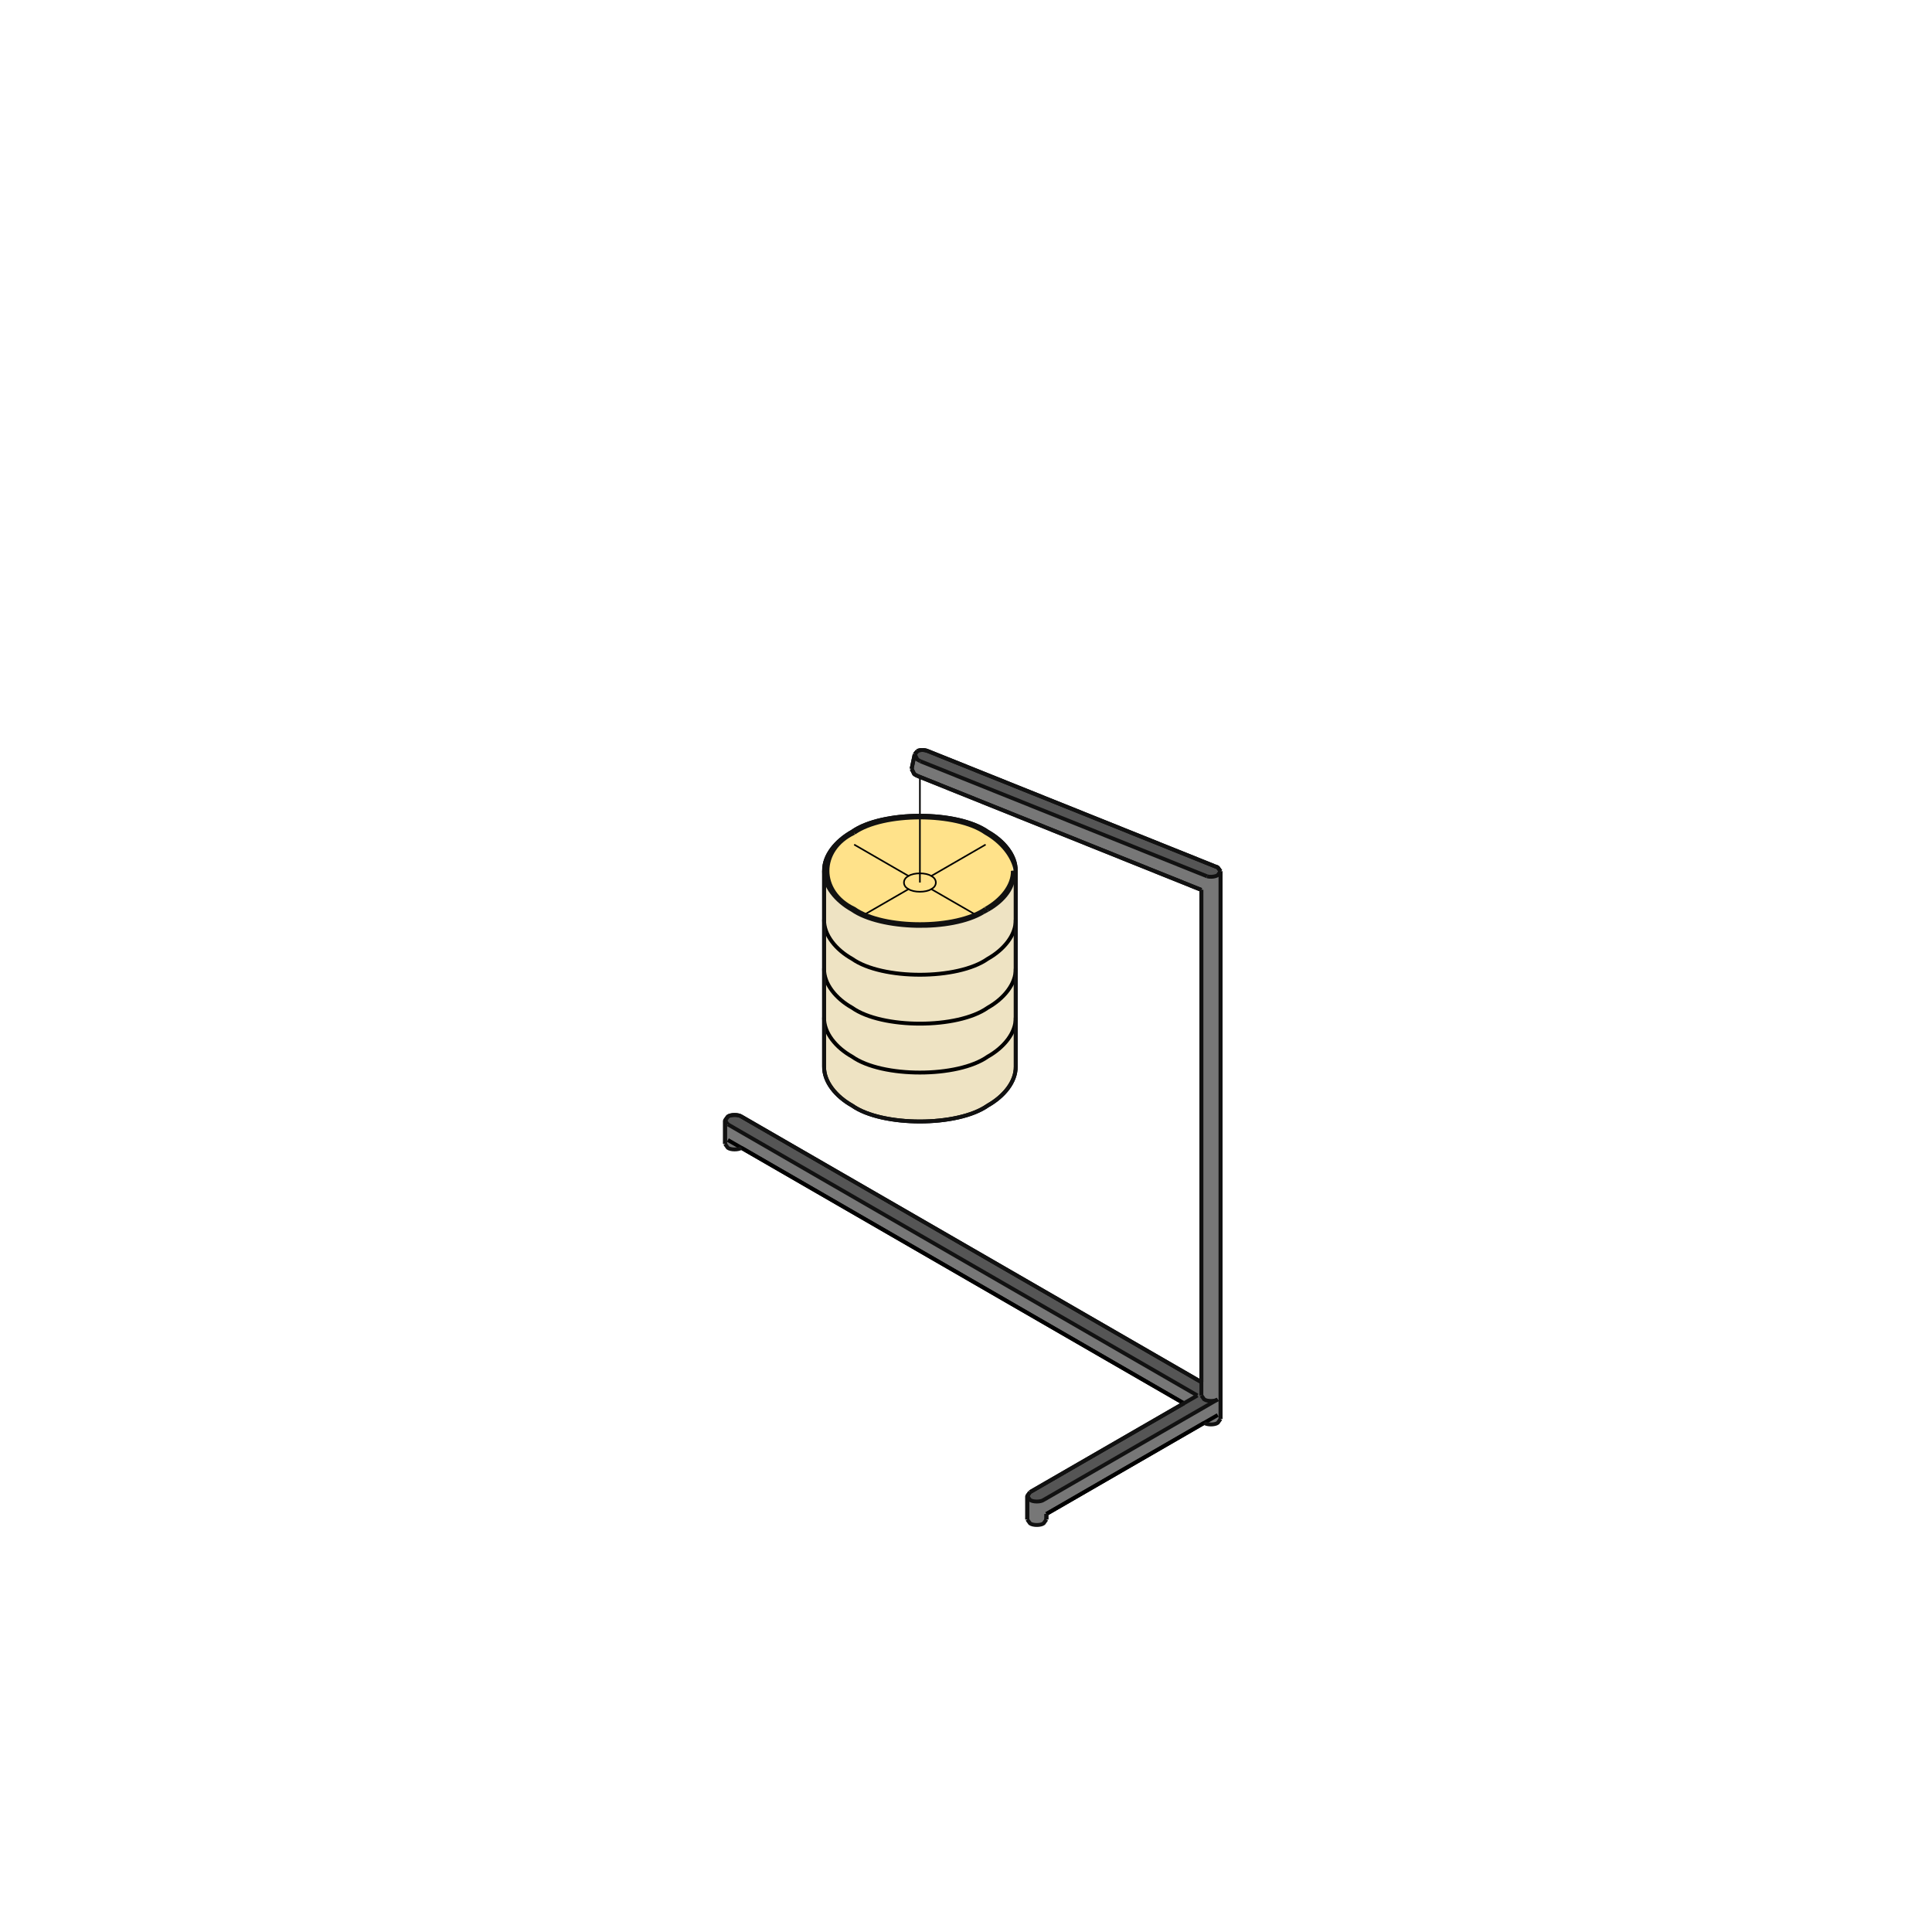
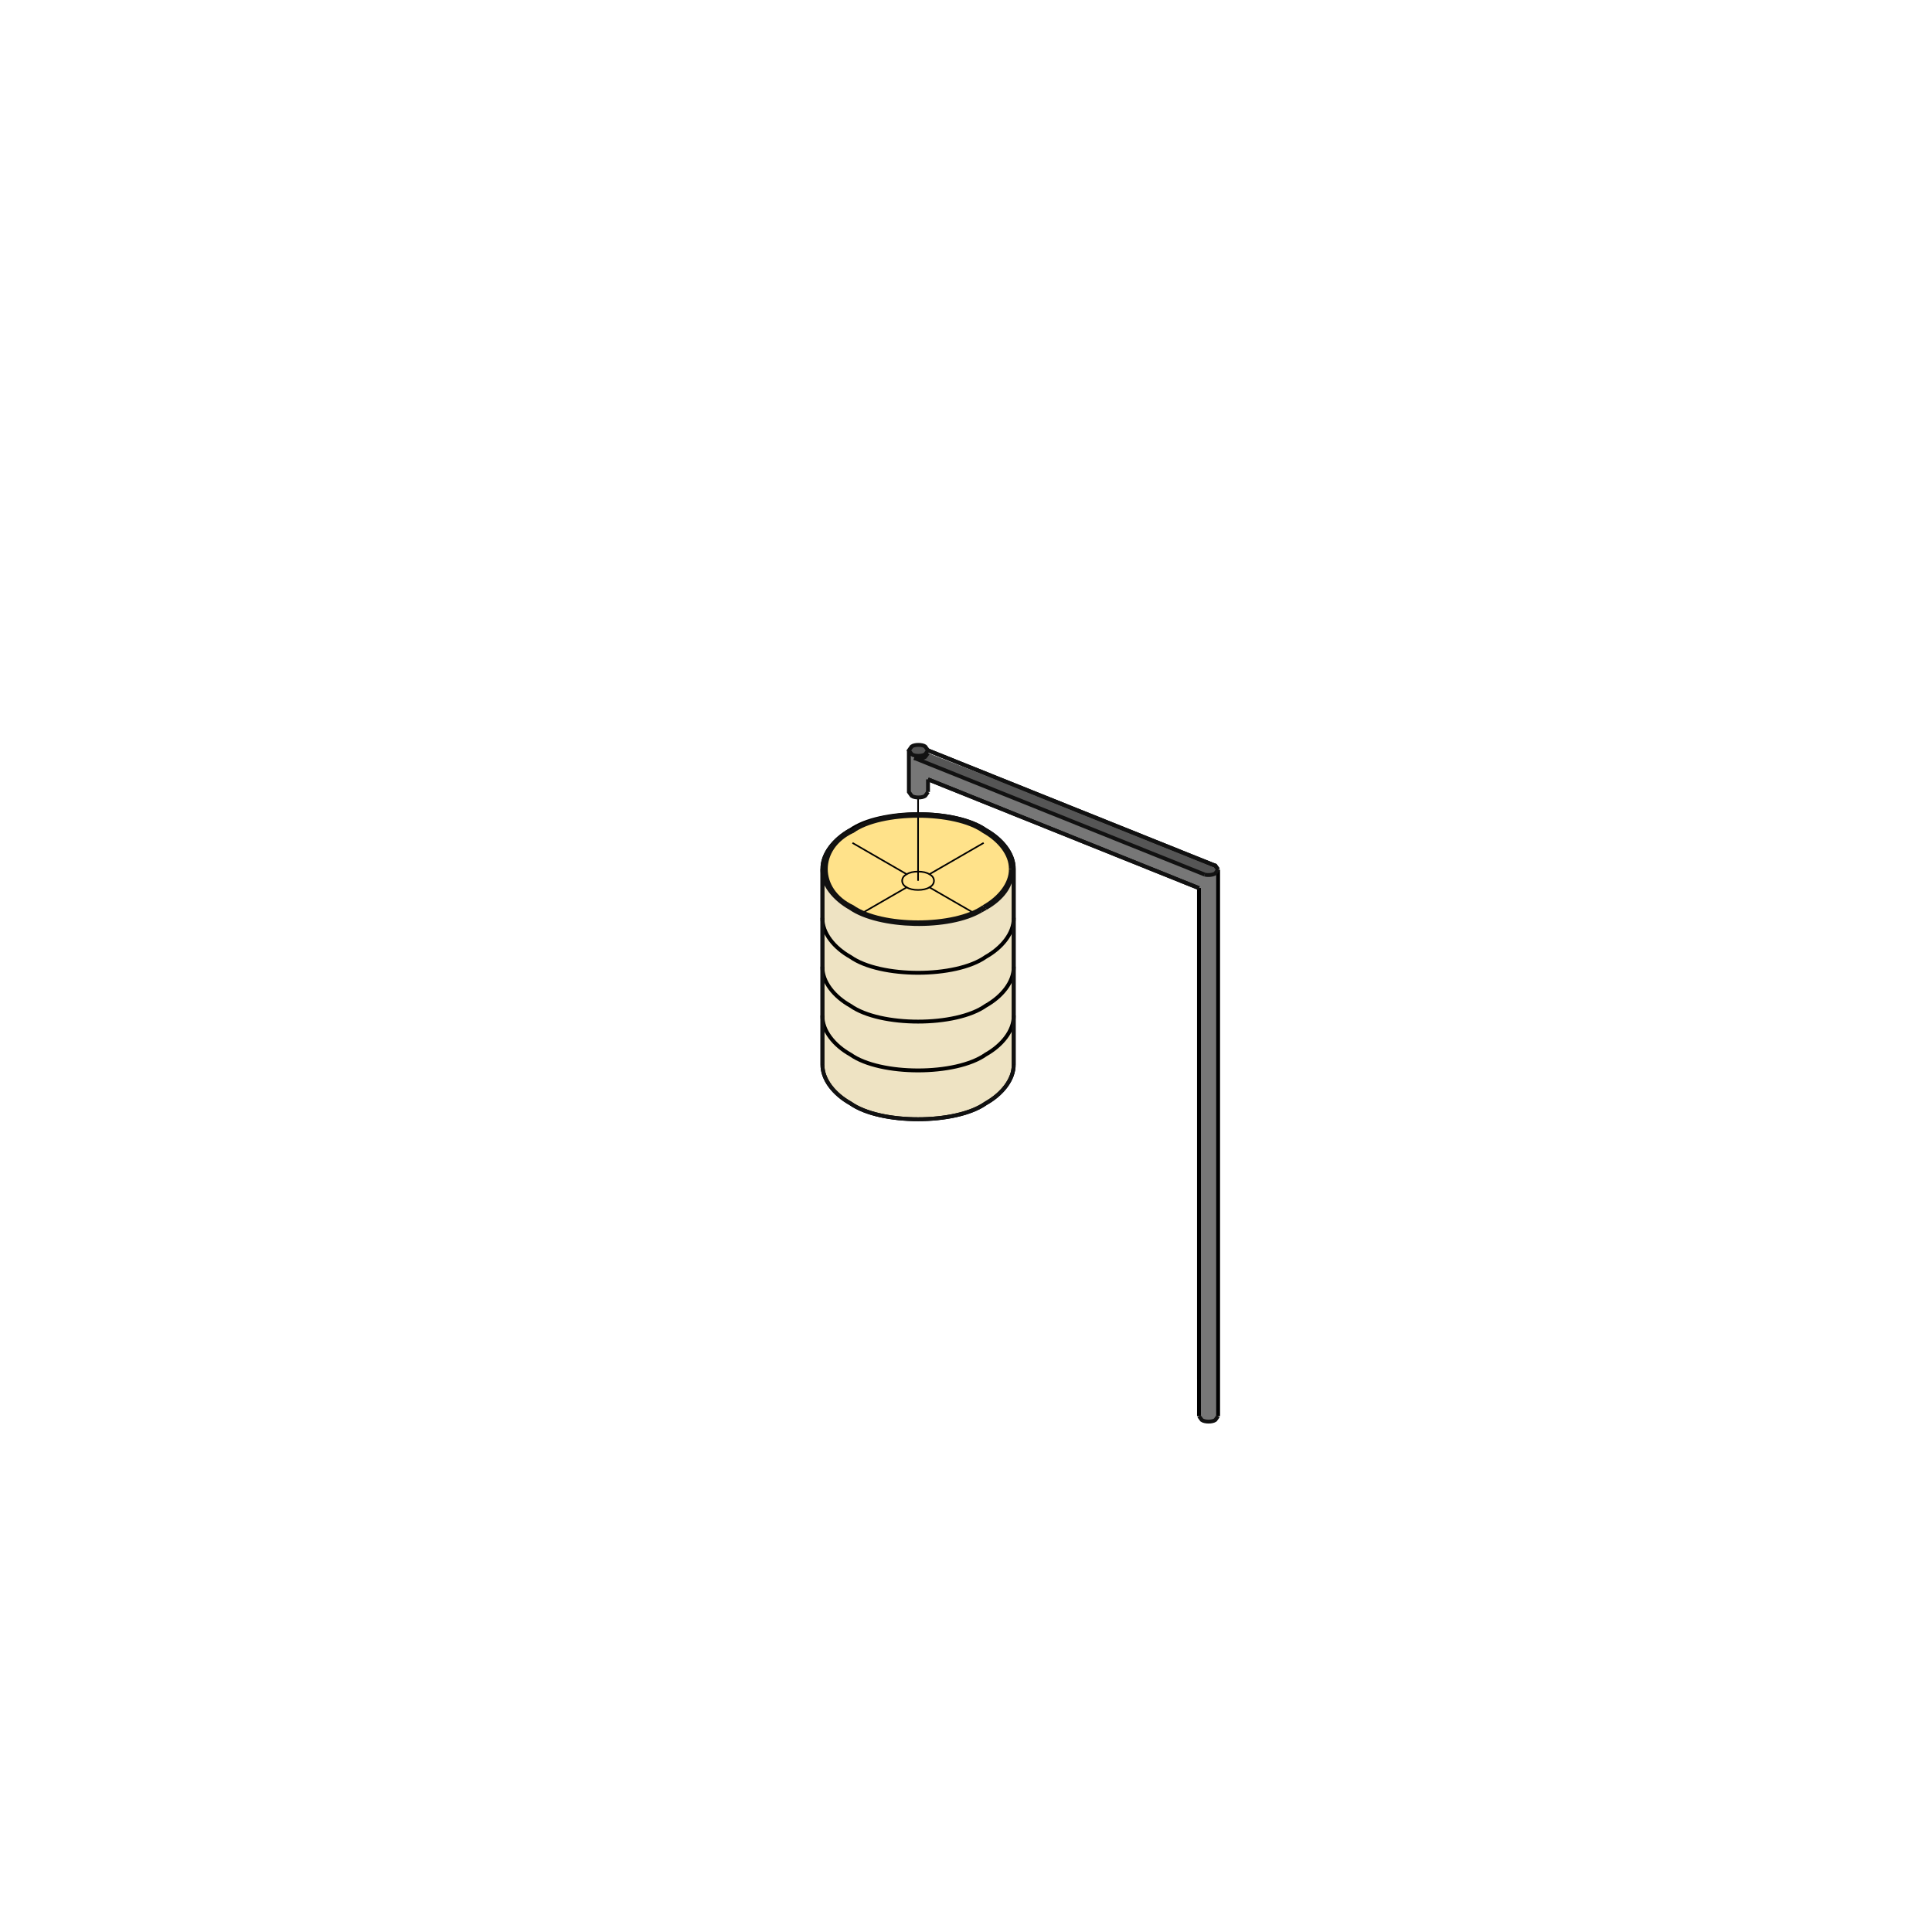
<svg xmlns="http://www.w3.org/2000/svg" version="1.1" width="120pt" height="120pt" viewBox="0 0 120 120" overflow="visible">
-   <path d="M62.91,54.087 C62.926,55.017 62.189,55.9 61.219,56.444 L60.539,56.78 C58.747,57.624 55.527,57.624 53.735,56.78 L53.054,56.444 C50.842,55.402 50.842,52.772 53.054,51.73 C54.86,50.453 59.414,50.453 61.219,51.73 C62.189,52.275 62.926,53.158 62.91,54.087 z" stroke="Black" stroke-width="0" fill="#FFE28A" fill-opacity="1" />
-   <path d="M63.089,66.24 C63.105,67.198 62.345,68.108 61.345,68.67 C59.484,69.986 54.789,69.986 52.928,68.67 C51.928,68.108 51.169,67.198 51.185,66.24 L51.185,54.087 C51.169,53.129 51.928,52.219 52.928,51.657 C54.789,50.34 59.484,50.34 61.345,51.657 C62.345,52.219 63.105,53.129 63.089,54.087 z M53.054,51.73 C50.842,52.772 50.842,55.402 53.054,56.444 L53.735,56.78 C55.527,57.624 58.747,57.624 60.539,56.78 L61.219,56.444 C62.189,55.9 62.926,55.017 62.91,54.087 C62.926,53.158 62.189,52.275 61.219,51.73 C59.414,50.453 54.86,50.453 53.054,51.73 z" stroke="Black" stroke-width="0" fill="#EEE3C3" fill-opacity="1" />
-   <path d="M74.62,85.846 L74.62,86.675 L74.792,86.917 C74.975,87.044 75.422,87.053 75.617,86.929 L64.82,93.163 C64.634,93.295 64.164,93.295 63.978,93.163 L63.804,92.929 L63.978,92.677 L74.374,86.675 L45.208,69.836 L45.033,69.602 L45.208,69.35 C45.394,69.219 45.863,69.219 46.049,69.35 z" stroke="Black" stroke-width="0" fill="#555555" fill-opacity="1" />
-   <path d="M57.165,47.281 L56.98,47.177 L56.813,46.855 L56.984,46.647 C57.123,46.567 57.414,46.557 57.63,46.65 L75.433,53.795 L75.636,53.872 L75.811,54.115 L75.636,54.358 C75.494,54.45 75.19,54.492 74.971,54.428 z" stroke="Black" stroke-width="0" fill="#555555" fill-opacity="1" />
-   <path d="M73.532,87.161 L46.049,71.294 C45.863,71.426 45.394,71.426 45.208,71.294 L45.033,71.051 L45.033,69.602 L45.208,69.836 L74.374,86.675 z" stroke="Black" stroke-width="0" fill="#777777" fill-opacity="1" />
-   <path d="M74.62,55.275 L56.978,48.192 L56.787,48.088 L56.622,47.755 L56.813,46.855 L56.98,47.177 L57.165,47.281 L74.971,54.428 C75.19,54.492 75.494,54.45 75.636,54.358 L75.811,54.124 L75.811,88.133 L75.636,88.376 C75.45,88.508 74.981,88.508 74.795,88.376 L64.994,94.035 L64.994,94.378 L64.82,94.621 C64.634,94.753 64.164,94.753 63.978,94.621 L63.804,94.378 L63.804,92.929 L63.978,93.163 C64.164,93.295 64.634,93.295 64.82,93.163 L75.617,86.929 C75.422,87.053 74.975,87.044 74.795,86.918 L74.62,86.675 z" stroke="Black" stroke-width="0" fill="#777777" fill-opacity="1" />
-   <path d="M56.622,47.755 L56.787,48.088" stroke="#000000" stroke-width="0.24" fill="none" />
-   <path d="M56.815,46.844 L56.622,47.755" stroke="#000000" stroke-width="0.24" fill="none" />
-   <path d="M64.994,94.378 L64.994,94.035" stroke="#000000" stroke-width="0.24" fill="none" />
-   <path d="M56.984,46.647 L56.815,46.844" stroke="#000000" stroke-width="0.24" fill="none" />
-   <path d="M63.978,92.677 L63.804,92.92" stroke="#000000" stroke-width="0.24" fill="none" />
-   <path d="M63.089,54.087 C63.105,53.129 62.345,52.219 61.345,51.657 C59.484,50.34 54.789,50.34 52.928,51.657 C51.928,52.219 51.169,53.129 51.185,54.087 L51.185,66.24 C51.169,67.198 51.928,68.108 52.928,68.67 C54.789,69.986 59.484,69.986 61.345,68.67 C62.345,68.108 63.105,67.198 63.089,66.24 z" stroke="#000000" stroke-width="0.24" fill="none" />
-   <path d="M57.63,46.65 C57.414,46.557 57.123,46.567 56.984,46.647" stroke="#000000" stroke-width="0.24" fill="none" />
-   <path d="M75.433,53.795 L57.63,46.65" stroke="#000000" stroke-width="0.24" fill="none" />
-   <path d="M75.636,87.89 L64.994,94.035" stroke="#000000" stroke-width="0.24" fill="none" />
-   <path d="M63.804,92.929 L63.804,94.378" stroke="#000000" stroke-width="0.24" fill="none" />
-   <path d="M73.532,87.162 L63.978,92.677" stroke="#000000" stroke-width="0.24" fill="none" />
-   <path d="M46.049,71.294 L73.532,87.162" stroke="#000000" stroke-width="0.24" fill="none" />
-   <path d="M45.033,69.602 L45.033,71.051" stroke="#000000" stroke-width="0.24" fill="none" />
-   <path d="M75.636,53.872 L75.436,53.796" stroke="#000000" stroke-width="0.24" fill="none" />
-   <path d="M45.208,69.35 L45.033,69.593" stroke="#000000" stroke-width="0.24" fill="none" />
-   <path d="M75.811,54.115 L75.636,53.872" stroke="#000000" stroke-width="0.24" fill="none" />
-   <path d="M46.049,69.35 C45.863,69.219 45.394,69.219 45.208,69.35" stroke="#000000" stroke-width="0.24" fill="none" />
-   <path d="M74.62,85.846 L46.049,69.35" stroke="#000000" stroke-width="0.24" fill="none" />
-   <path d="M75.811,88.133 L75.811,54.124" stroke="#000000" stroke-width="0.24" fill="none" />
-   <path d="M74.62,55.275 L74.62,85.846" stroke="#000000" stroke-width="0.24" fill="none" />
-   <path d="M45.208,70.808 L73.532,87.162" stroke="#000000" stroke-width="0.24" fill="none" />
-   <path d="M56.978,48.192 L74.62,55.275" stroke="#000000" stroke-width="0.24" fill="none" />
-   <path d="M56.787,48.088 L56.977,48.194" stroke="#000000" stroke-width="0.24" fill="none" />
-   <path d="M60.539,56.78 L57.841,55.223" stroke="#000000" stroke-width="0.1" fill="none" />
-   <path d="M63.089,57.125 C63.105,58.084 62.345,58.994 61.345,59.555 C59.484,60.872 54.789,60.872 52.928,59.555 C51.928,58.994 51.169,58.084 51.185,57.125" stroke="#000000" stroke-width="0.24" fill="none" />
-   <path d="M57.841,55.223 C58.222,55.043 58.222,54.59 57.841,54.41 C57.529,54.19 56.744,54.19 56.433,54.41 C56.051,54.59 56.051,55.043 56.433,55.223 C56.744,55.443 57.529,55.443 57.841,55.223 z" stroke="#000000" stroke-width="0.1" fill="none" />
-   <path d="M57.137,48.256 L57.137,54.816" stroke="#000000" stroke-width="0.1" fill="none" />
-   <path d="M63.089,60.163 C63.105,61.122 62.345,62.032 61.345,62.593 C59.484,63.91 54.789,63.91 52.928,62.593 C51.928,62.032 51.169,61.122 51.185,60.163" stroke="#000000" stroke-width="0.24" fill="none" />
-   <path d="M63.089,63.201 C63.105,64.16 62.345,65.07 61.345,65.631 C59.484,66.948 54.789,66.948 52.928,65.631 C51.928,65.07 51.169,64.16 51.185,63.202" stroke="#000000" stroke-width="0.24" fill="none" />
-   <path d="M53.735,56.78 L56.433,55.223" stroke="#000000" stroke-width="0.1" fill="none" />
-   <path d="M56.433,54.41 L53.054,52.459" stroke="#000000" stroke-width="0.1" fill="none" />
-   <path d="M57.841,54.41 L61.219,52.459" stroke="#000000" stroke-width="0.1" fill="none" />
-   <path d="M64.994,94.035 L74.795,88.376" stroke="#000000" stroke-width="0.24" fill="none" />
-   <path d="M61.075,56.664 C59.093,57.867 54.705,57.754 52.928,56.517 C51.928,55.956 51.169,55.046 51.185,54.087" stroke="#111111" stroke-width="0.24" fill="none" />
-   <path d="M61.219,56.444 C62.189,55.9 62.926,55.017 62.91,54.087 C63.105,55.046 62.345,55.956 61.345,56.517" stroke="#111111" stroke-width="0.24" fill="none" />
-   <path d="M74.971,54.428 L57.165,47.281" stroke="#111111" stroke-width="0.24" fill="none" />
-   <path d="M74.62,85.846 L46.049,69.35" stroke="#111111" stroke-width="0.24" fill="none" />
-   <path d="M46.049,71.294 C45.863,71.426 45.394,71.426 45.208,71.294 L45.033,71.051" stroke="#111111" stroke-width="0.24" fill="none" />
-   <path d="M57.63,46.65 C57.414,46.557 57.123,46.567 56.984,46.647" stroke="#111111" stroke-width="0.24" fill="none" />
-   <path d="M56.622,47.755 L56.815,46.844" stroke="#111111" stroke-width="0.24" fill="none" />
-   <path d="M64.994,94.378 L64.82,94.621 C64.634,94.753 64.164,94.753 63.978,94.621 L63.804,94.378" stroke="#111111" stroke-width="0.24" fill="none" />
-   <path d="M61.219,56.444 C59.414,57.722 54.86,57.722 53.054,56.444 C50.842,55.402 50.842,52.772 53.054,51.73" stroke="#111111" stroke-width="0.24" fill="none" />
-   <path d="M63.089,54.087 L63.089,66.24" stroke="#111111" stroke-width="0.24" fill="none" />
-   <path d="M51.185,66.24 L51.185,54.087" stroke="#111111" stroke-width="0.24" fill="none" />
-   <path d="M52.928,51.657 C54.789,50.34 59.484,50.34 61.345,51.657 C62.345,52.219 63.105,53.129 63.089,54.087 C62.926,53.158 62.189,52.275 61.219,51.73 C59.414,50.453 54.86,50.453 53.054,51.73" stroke="#111111" stroke-width="0.24" fill="none" />
-   <path d="M63.978,92.677 L74.374,86.676" stroke="#111111" stroke-width="0.24" fill="none" />
-   <path d="M57.63,46.65 L75.433,53.795" stroke="#111111" stroke-width="0.24" fill="none" />
-   <path d="M75.811,88.133 L75.636,88.376 C75.45,88.508 74.981,88.508 74.795,88.377" stroke="#111111" stroke-width="0.24" fill="none" />
-   <path d="M64.994,94.035 L64.994,94.378" stroke="#111111" stroke-width="0.24" fill="none" />
-   <path d="M75.811,54.115 L75.811,88.133" stroke="#111111" stroke-width="0.24" fill="none" />
-   <path d="M75.436,53.796 L75.636,53.872 L75.811,54.115" stroke="#111111" stroke-width="0.24" fill="none" />
-   <path d="M74.62,55.275 L56.978,48.192" stroke="#111111" stroke-width="0.24" fill="none" />
-   <path d="M74.62,86.675 L74.62,55.275" stroke="#111111" stroke-width="0.24" fill="none" />
-   <path d="M75.811,54.115 L75.636,54.358 C75.494,54.45 75.19,54.492 74.971,54.428" stroke="#111111" stroke-width="0.24" fill="none" />
-   <path d="M56.984,46.647 L56.815,46.844" stroke="#111111" stroke-width="0.24" fill="none" />
-   <path d="M45.033,71.051 L45.033,69.593 L45.208,69.35 C45.394,69.219 45.863,69.219 46.049,69.35" stroke="#111111" stroke-width="0.24" fill="none" />
-   <path d="M56.622,47.755 L56.787,48.088 L56.977,48.194" stroke="#111111" stroke-width="0.24" fill="none" />
-   <path d="M63.804,94.378 L63.804,92.92 L63.978,92.677" stroke="#111111" stroke-width="0.24" fill="none" />
-   <path d="M45.208,69.836 L74.374,86.676" stroke="#111111" stroke-width="0.24" fill="none" />
-   <path d="M45.208,69.836 L45.033,69.593" stroke="#111111" stroke-width="0.24" fill="none" />
-   <path d="M75.636,86.919 L64.82,93.163 C64.634,93.295 64.164,93.295 63.978,93.163 L63.804,92.92" stroke="#111111" stroke-width="0.24" fill="none" />
-   <path d="M56.815,46.844 L56.98,47.177 L57.165,47.281" stroke="#111111" stroke-width="0.24" fill="none" />
-   <path d="M74.62,86.675 L74.792,86.917 C74.981,87.05 75.45,87.05 75.636,86.918" stroke="#111111" stroke-width="0.24" fill="none" />
-   <path d="M61.345,68.67 C59.484,69.986 54.789,69.986 52.928,68.67 C51.928,68.108 51.169,67.198 51.185,66.24" stroke="#111111" stroke-width="0.24" fill="none" />
-   <path d="M63.089,66.24 C63.105,67.198 62.345,68.108 61.345,68.67" stroke="#111111" stroke-width="0.24" fill="none" />
-   <path d="M51.185,54.087 C51.169,53.129 51.928,52.219 52.928,51.657" stroke="#111111" stroke-width="0.24" fill="none" />
-   <path d="M61.345,56.517 L61.075,56.664" stroke="#111111" stroke-width="0.24" fill="none" />
+   <path d="M62.784,53.979 C62.8,54.907 62.065,55.788 61.097,56.331 L60.418,56.667 C58.63,57.509 55.416,57.509 53.627,56.667 L52.948,56.331 C50.74,55.291 50.74,52.667 52.948,51.627 C54.75,50.352 59.295,50.352 61.097,51.627 C62.065,52.17 62.8,53.051 62.784,53.979 z" stroke="Black" stroke-width="0" fill="#FFE28A" fill-opacity="1" />
+   <path d="M62.963,66.107 C62.978,67.064 62.221,67.972 61.223,68.532 C59.366,69.846 54.68,69.846 52.822,68.532 C51.825,67.972 51.067,67.064 51.083,66.107 L51.083,53.979 C51.067,53.023 51.825,52.114 52.822,51.554 C54.68,50.24 59.366,50.24 61.223,51.554 C62.221,52.114 62.978,53.023 62.963,53.979 z M52.948,51.627 C50.74,52.667 50.74,55.291 52.948,56.331 L53.627,56.667 C55.416,57.509 58.63,57.509 60.418,56.667 L61.097,56.331 C62.065,55.788 62.8,54.907 62.784,53.979 C62.8,53.051 62.065,52.17 61.097,51.627 C59.295,50.352 54.75,50.352 52.948,51.627 z" stroke="Black" stroke-width="0" fill="#EEE3C3" fill-opacity="1" />
+   <path d="M56.452,46.607 L56.626,46.364 C56.812,46.233 57.28,46.233 57.466,46.364 L57.64,46.607 L57.466,46.849 C57.28,46.981 56.811,46.981 56.626,46.849 z" stroke="Black" stroke-width="0" fill="#555555" fill-opacity="1" />
+   <path d="M74.821,54.319 L56.783,47.079 C57.003,47.149 57.319,47.109 57.466,47.014 L57.64,46.772 L75.282,53.688 L75.485,53.764 L75.659,54.007 L75.485,54.249 C75.342,54.341 75.04,54.383 74.821,54.319 z" stroke="Black" stroke-width="0" fill="#555555" fill-opacity="1" />
+   <path d="M57.64,48.407 L57.64,49.191 L57.466,49.433 C57.28,49.565 56.811,49.565 56.626,49.433 L56.452,49.191 L56.452,46.616 L56.626,46.849 C56.811,46.981 57.28,46.981 57.466,46.849 L57.64,46.616 L57.466,47.014 C57.319,47.109 57.003,47.149 56.783,47.079 L74.821,54.319 C75.04,54.383 75.342,54.341 75.485,54.249 L75.659,54.016 L75.659,87.957 L75.485,88.199 C75.299,88.331 74.831,88.331 74.645,88.199 L74.471,87.959 L74.471,85.674 L74.471,55.165 z" stroke="Black" stroke-width="0" fill="#777777" fill-opacity="1" />
+   <path d="M62.963,53.979 C62.978,53.023 62.221,52.114 61.223,51.554 C59.366,50.24 54.68,50.24 52.822,51.554 C51.825,52.114 51.067,53.023 51.083,53.979 L51.083,66.107 C51.067,67.064 51.825,67.972 52.822,68.532 C54.68,69.846 59.366,69.846 61.223,68.532 C62.221,67.972 62.978,67.064 62.963,66.107 z" stroke="#000000" stroke-width="0.24" fill="none" />
+   <path d="M75.659,54.007 L75.485,53.764 L75.285,53.688" stroke="#000000" stroke-width="0.24" fill="none" />
+   <path d="M74.471,87.959 L74.471,55.165" stroke="#000000" stroke-width="0.24" fill="none" />
+   <path d="M57.64,48.407 L74.471,55.165" stroke="#000000" stroke-width="0.24" fill="none" />
+   <path d="M75.282,53.688 L57.64,46.607" stroke="#000000" stroke-width="0.24" fill="none" />
+   <path d="M75.659,87.957 L75.659,54.016" stroke="#000000" stroke-width="0.24" fill="none" />
+   <path d="M74.471,55.165 L74.471,85.674" stroke="#000000" stroke-width="0.24" fill="none" />
+   <path d="M57.725,55.112 C58.106,54.933 58.106,54.48 57.725,54.301 C57.414,54.081 56.631,54.081 56.32,54.301 C55.939,54.48 55.939,54.933 56.32,55.112 C56.631,55.332 57.414,55.332 57.725,55.112 z" stroke="#000000" stroke-width="0.1" fill="none" />
+   <path d="M62.963,57.011 C62.979,57.967 62.221,58.876 61.223,59.436 C59.366,60.75 54.68,60.75 52.822,59.436 C51.825,58.876 51.067,57.968 51.083,57.011" stroke="#000000" stroke-width="0.24" fill="none" />
+   <path d="M62.963,60.043 C62.978,61 62.221,61.908 61.223,62.468 C59.366,63.782 54.68,63.782 52.822,62.468 C51.825,61.908 51.067,61 51.083,60.043" stroke="#000000" stroke-width="0.24" fill="none" />
+   <path d="M62.963,63.075 C62.979,64.032 62.221,64.94 61.223,65.5 C59.366,66.814 54.68,66.814 52.822,65.5 C51.825,64.94 51.067,64.032 51.083,63.075" stroke="#000000" stroke-width="0.24" fill="none" />
+   <path d="M57.725,54.301 L61.097,52.354" stroke="#000000" stroke-width="0.1" fill="none" />
+   <path d="M56.32,54.301 L52.948,52.354" stroke="#000000" stroke-width="0.1" fill="none" />
+   <path d="M53.627,56.667 L56.32,55.112" stroke="#000000" stroke-width="0.1" fill="none" />
+   <path d="M60.418,56.667 L57.725,55.112" stroke="#000000" stroke-width="0.1" fill="none" />
+   <path d="M57.023,49.533 L57.023,54.707" stroke="#000000" stroke-width="0.1" fill="none" />
+   <path d="M60.953,56.551 C58.975,57.751 54.596,57.638 52.822,56.404 C51.825,55.844 51.067,54.936 51.083,53.979" stroke="#111111" stroke-width="0.24" fill="none" />
+   <path d="M61.223,56.404 L60.953,56.551" stroke="#111111" stroke-width="0.24" fill="none" />
+   <path d="M51.083,53.979 C51.067,53.023 51.825,52.114 52.822,51.554" stroke="#111111" stroke-width="0.24" fill="none" />
+   <path d="M61.223,68.532 C59.366,69.846 54.68,69.846 52.822,68.532 C51.825,67.972 51.067,67.064 51.083,66.107" stroke="#111111" stroke-width="0.24" fill="none" />
+   <path d="M75.659,54.007 L75.485,54.249 C75.342,54.341 75.04,54.383 74.821,54.319" stroke="#111111" stroke-width="0.24" fill="none" />
+   <path d="M75.285,53.688 L75.485,53.764 L75.659,54.007" stroke="#111111" stroke-width="0.24" fill="none" />
+   <path d="M56.452,46.607 L56.626,46.849 C56.811,46.981 57.28,46.981 57.466,46.849 L57.64,46.607 L57.466,46.364 C57.28,46.233 56.812,46.233 56.626,46.364 z" stroke="#111111" stroke-width="0.24" fill="none" />
+   <path d="M74.471,55.165 L57.64,48.407" stroke="#111111" stroke-width="0.24" fill="none" />
+   <path d="M57.64,49.191 L57.64,48.407" stroke="#111111" stroke-width="0.24" fill="none" />
+   <path d="M56.783,47.079 C57.003,47.149 57.319,47.109 57.466,47.014 L57.64,46.772" stroke="#111111" stroke-width="0.24" fill="none" />
+   <path d="M75.659,87.957 L75.485,88.199 C75.299,88.331 74.831,88.331 74.645,88.199 L74.471,87.959" stroke="#111111" stroke-width="0.24" fill="none" />
+   <path d="M74.821,54.319 L56.783,47.079" stroke="#111111" stroke-width="0.24" fill="none" />
+   <path d="M57.64,46.607 L75.282,53.688" stroke="#111111" stroke-width="0.24" fill="none" />
+   <path d="M56.452,46.607 L56.452,49.191 L56.626,49.433 C56.811,49.565 57.28,49.565 57.466,49.433 L57.64,49.191" stroke="#111111" stroke-width="0.24" fill="none" />
+   <path d="M62.963,66.107 C62.978,67.064 62.221,67.972 61.223,68.532" stroke="#111111" stroke-width="0.24" fill="none" />
+   <path d="M61.097,56.331 C62.065,55.788 62.8,54.907 62.784,53.979 C62.978,54.936 62.221,55.844 61.223,56.404" stroke="#111111" stroke-width="0.24" fill="none" />
+   <path d="M62.784,53.979 C62.8,53.051 62.065,52.17 61.097,51.627 C59.295,50.352 54.75,50.352 52.948,51.627" stroke="#111111" stroke-width="0.24" fill="none" />
+   <path d="M51.083,66.107 L51.083,53.979" stroke="#111111" stroke-width="0.24" fill="none" />
+   <path d="M62.963,53.979 L62.963,66.107" stroke="#111111" stroke-width="0.24" fill="none" />
+   <path d="M61.097,56.331 C59.295,57.606 54.75,57.606 52.948,56.331 C50.74,55.291 50.74,52.667 52.948,51.627 C54.68,50.24 59.366,50.24 61.223,51.554 C62.221,52.114 62.978,53.023 62.963,53.979" stroke="#111111" stroke-width="0.24" fill="none" />
</svg>
